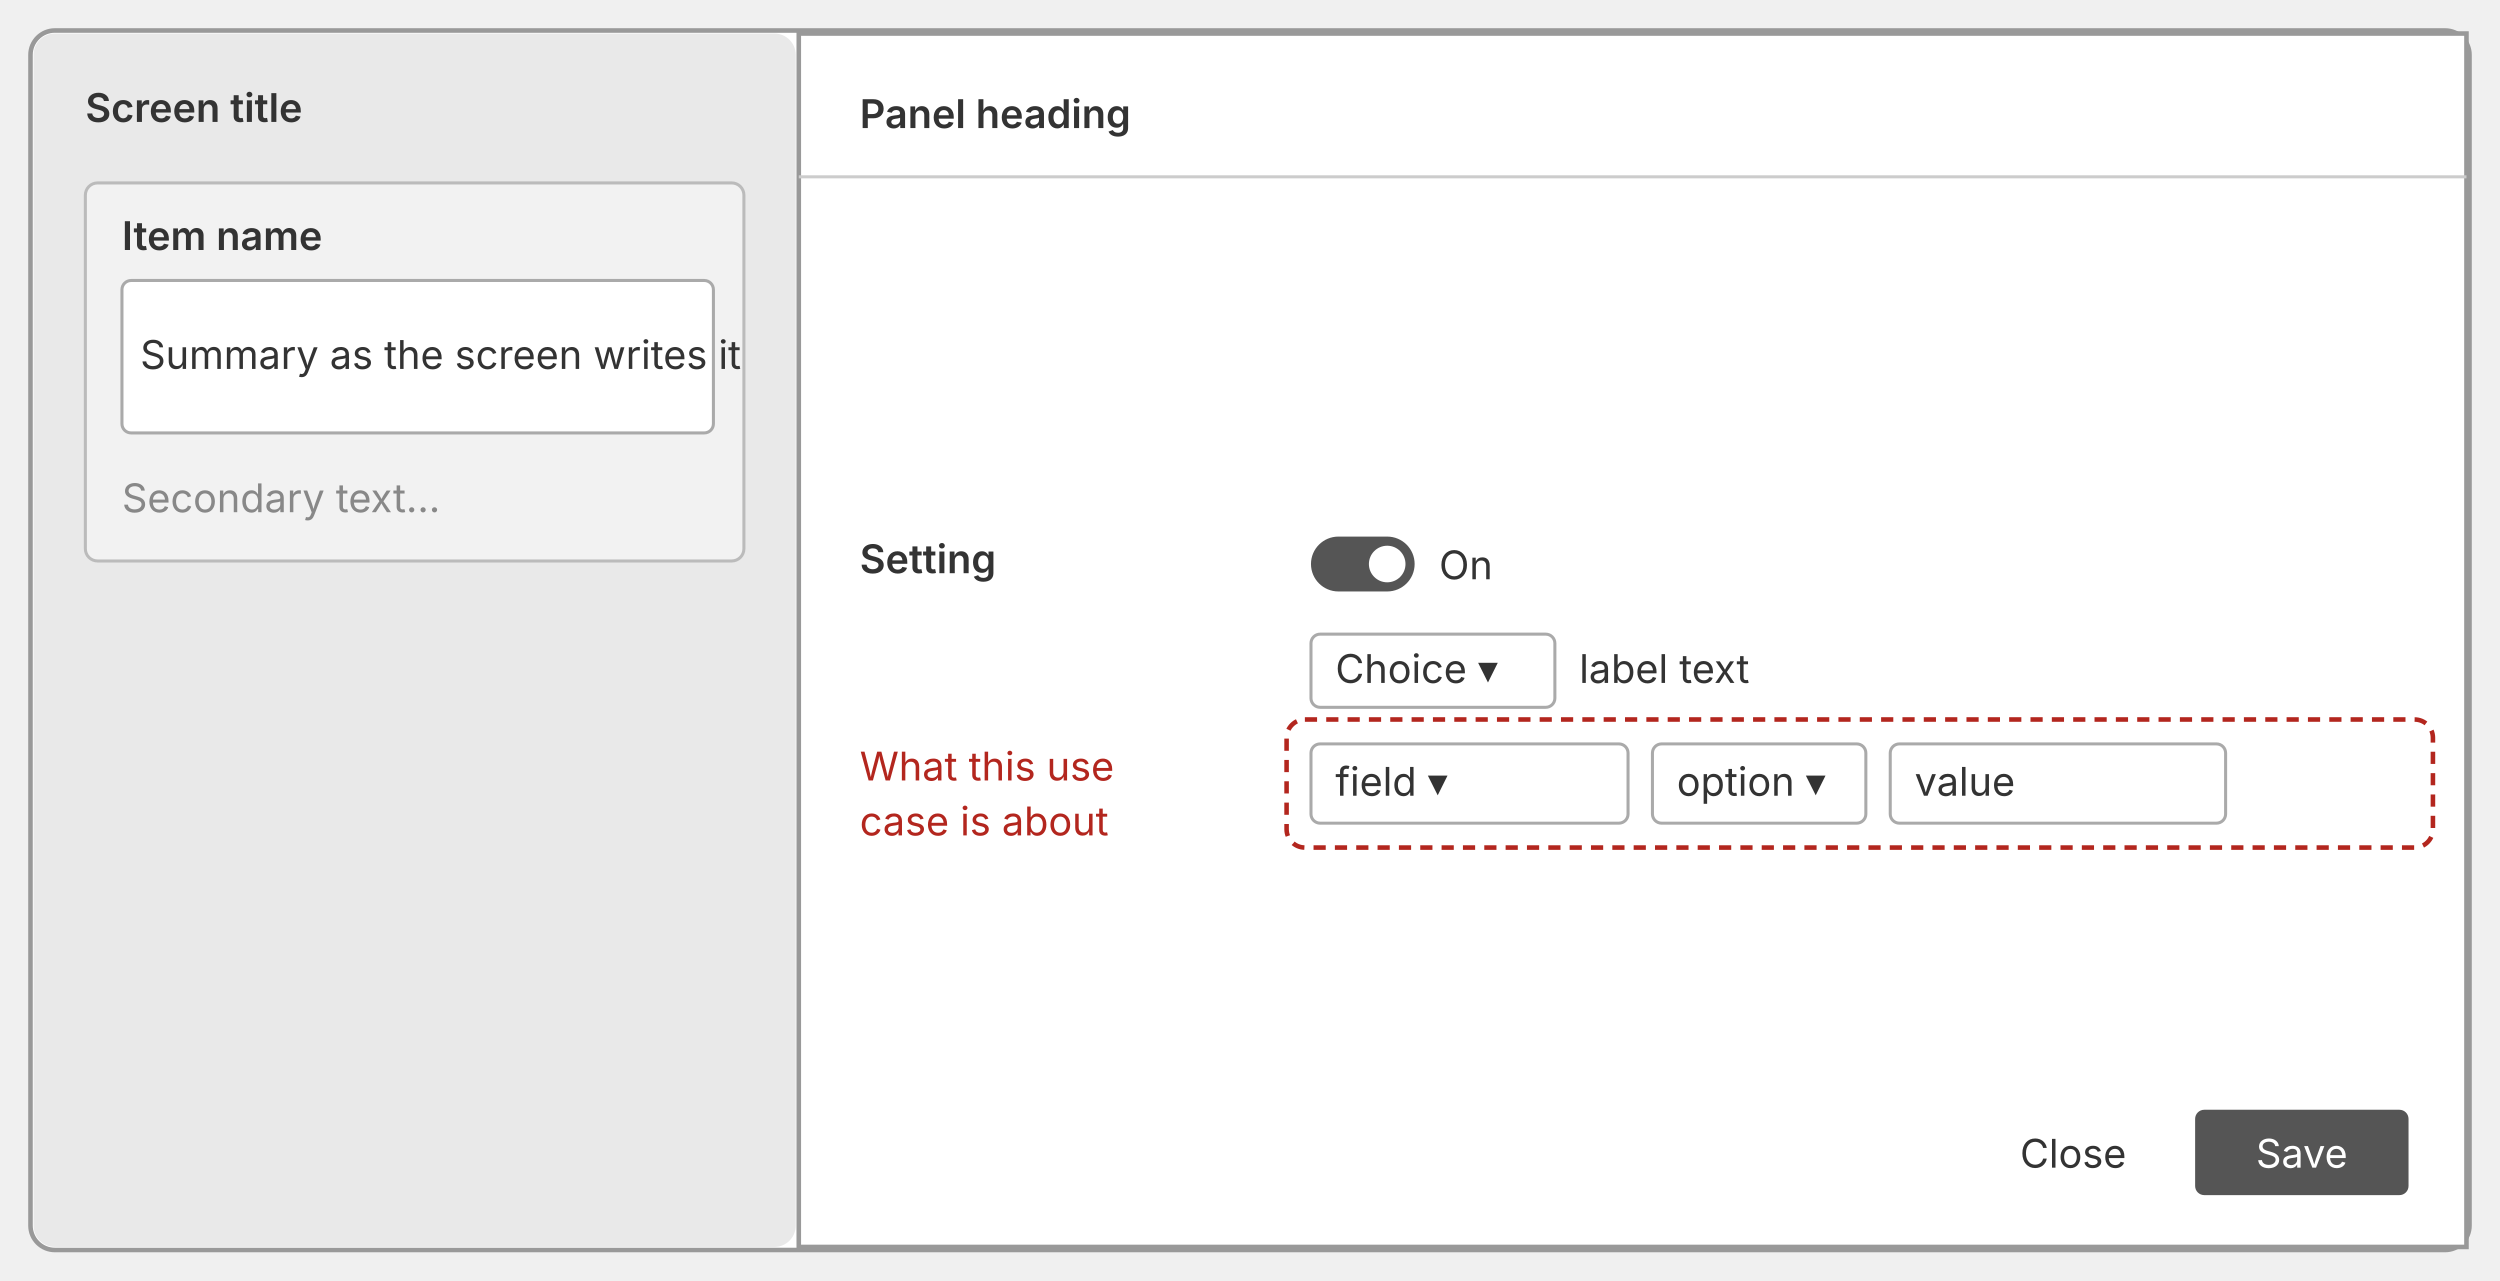
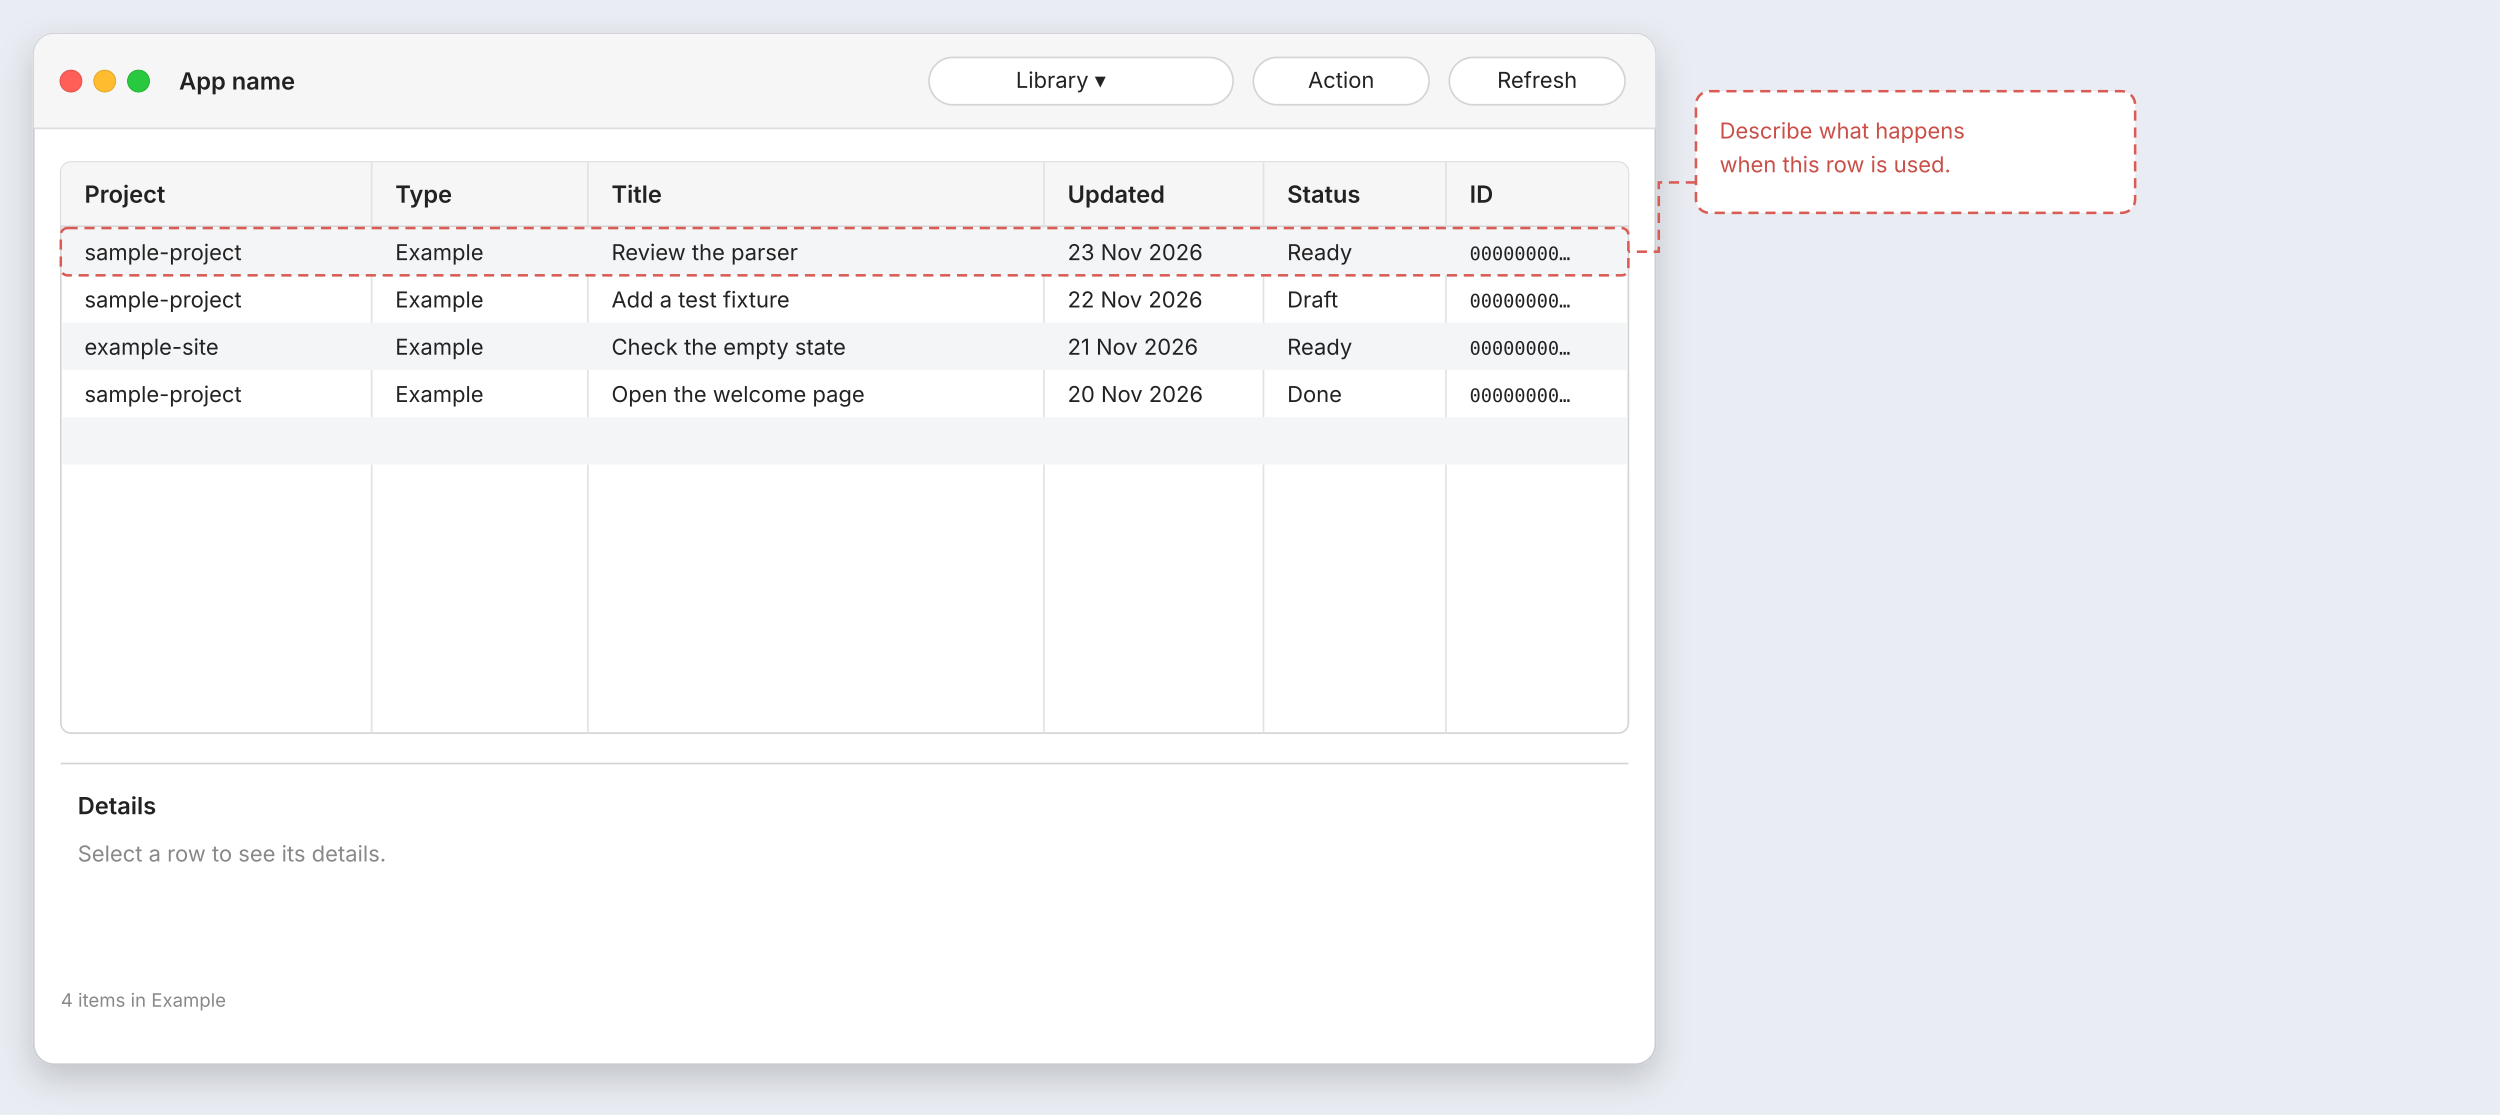
- <svg xmlns="http://www.w3.org/2000/svg" width="820" height="420" viewBox="0 0 820 420" role="img" aria-labelledby="title">
+ <svg xmlns="http://www.w3.org/2000/svg" width="1480" height="660" viewBox="0 0 1480 660" role="img" aria-labelledby="title description" font-family="-apple-system, BlinkMacSystemFont, 'SF Pro Text', 'Helvetica Neue', sans-serif">
+   <defs>
+     <filter id="window-shadow" x="-5%" y="-5%" width="110%" height="115%">
+       <feDropShadow dx="0" dy="8" stdDeviation="10" flood-color="#000" flood-opacity="0.18" />
+     </filter>
+     <clipPath id="window-clip">
+       <rect x="20" y="20" width="960" height="610" rx="12" />
+     </clipPath>
+     <clipPath id="table-clip">
+       <rect x="36" y="96" width="928" height="338" rx="6" />
+     </clipPath>
+   </defs>
  <style>
-     text { font-family: system-ui, -apple-system, "Segoe UI", sans-serif; fill: #333; font-size: 13px; }
-     .frame { fill: #fff; stroke: #999; stroke-width: 1.5; }
-     .shade { fill: #e9e9e9; }
-     .box { fill: #fff; stroke: #aaa; }
-     .grey { fill: #f2f2f2; stroke: #bbb; }
-     .muted { fill: #888; }
-     .on { fill: #555; }
-     .note { fill: #b3261e; font-size: 13px; }
-     .callout { stroke: #b3261e; stroke-width: 1.5; fill: none; stroke-dasharray: 4 3; }
+     .text { fill: #222; font-size: 13px; }
+     .muted { fill: #888; font-size: 13px; }
+     .small { font-size: 11px; }
+     .heading { font-size: 14px; font-weight: 600; }
+     .grid { stroke: #e2e2e2; }
+     .callout { fill: none; stroke: #d95b54; stroke-width: 1.5; stroke-dasharray: 6 4; }
+     .note { fill: #c94f48; font-size: 13px; }
  </style>
-   <rect class="frame" x="10" y="10" width="800" height="400" rx="8" />
-   <rect class="shade" x="11" y="11" width="250" height="398" rx="7" />
-   <text x="28" y="40" font-size="15" font-weight="600">Screen title</text>
-   <rect class="grey" x="28" y="60" width="216" height="124" rx="4" />
-   <text x="40" y="82" font-weight="600">Item name</text>
-   <rect class="box" x="40" y="92" width="194" height="50" rx="3" />
-   <text x="46" y="121" font-size="11">Summary as the screen writes it</text>
-   <text class="muted" x="40" y="168" font-size="12">Secondary text…</text>
-   <rect class="frame" x="262" y="11" width="547" height="398" />
-   <text x="282" y="42" font-size="16" font-weight="600">Panel heading</text>
-   <line x1="262" y1="58" x2="809" y2="58" stroke="#ccc" />
-   <text x="282" y="188" font-weight="600">Setting</text>
-   <rect class="on" x="430" y="176" width="34" height="18" rx="9" />
-   <circle cx="455" cy="185" r="6" fill="#fff" />
-   <text x="472" y="190">On</text>
-   <rect class="box" x="430" y="208" width="80" height="24" rx="3" />
-   <text x="438" y="224">Choice ▾</text>
-   <text x="518" y="224">label text</text>
-   <rect class="box" x="430" y="244" width="104" height="26" rx="3" />
-   <text x="438" y="261">field ▾</text>
-   <rect class="box" x="542" y="244" width="70" height="26" rx="3" />
-   <text x="550" y="261">option ▾</text>
-   <rect class="box" x="620" y="244" width="110" height="26" rx="3" />
-   <text x="628" y="261" font-family="ui-monospace, Menlo, monospace">value</text>
-   <rect class="on" x="720" y="364" width="70" height="28" rx="3" />
-   <text x="755" y="383" text-anchor="middle" style="fill:#fff">Save</text>
-   <text x="680" y="383" text-anchor="middle">Close</text>
-   <rect class="callout" x="422" y="236" width="376" height="42" rx="6" />
-   <text class="note" x="282" y="256">What this use</text>
-   <text class="note" x="282" y="274">case is about</text>
+   <rect width="1480" height="660" fill="#e9ecf2" />
+   <g filter="url(#window-shadow)">
+     <rect x="20" y="20" width="960" height="610" rx="12" fill="#fff" stroke="#c9ccd2" />
+   </g>
+   <g clip-path="url(#window-clip)">
+     <rect x="20" y="20" width="960" height="56" fill="#f6f6f6" />
+     <line x1="20" y1="76" x2="980" y2="76" stroke="#dcdcdc" />
+     <circle cx="42" cy="48" r="6.5" fill="#ff5f57" stroke="#e0443e" stroke-width="0.5" />
+     <circle cx="62" cy="48" r="6.5" fill="#febc2e" stroke="#dea123" stroke-width="0.5" />
+     <circle cx="82" cy="48" r="6.5" fill="#28c840" stroke="#1aab29" stroke-width="0.5" />
+     <text class="text heading" x="106" y="53">App name</text>
+     <g class="text" text-anchor="middle">
+       <rect x="550" y="34" width="180" height="28" rx="14" fill="#fff" stroke="#d4d4d4" />
+       <text x="628" y="52">Library ▾</text>
+       <rect x="742" y="34" width="104" height="28" rx="14" fill="#fff" stroke="#d4d4d4" />
+       <text x="794" y="52">Action</text>
+       <rect x="858" y="34" width="104" height="28" rx="14" fill="#fff" stroke="#d4d4d4" />
+       <text x="910" y="52">Refresh</text>
+     </g>
+     <rect x="36" y="96" width="928" height="338" rx="6" fill="#fff" stroke="#d4d4d4" />
+     <g clip-path="url(#table-clip)">
+       <rect x="36" y="96" width="928" height="38" fill="#f6f6f6" />
+       <line x1="36" y1="134" x2="964" y2="134" stroke="#d4d4d4" />
+       <g class="grid">
+         <line x1="220" y1="96" x2="220" y2="434" />
+         <line x1="348" y1="96" x2="348" y2="434" />
+         <line x1="618" y1="96" x2="618" y2="434" />
+         <line x1="748" y1="96" x2="748" y2="434" />
+         <line x1="856" y1="96" x2="856" y2="434" />
+       </g>
+       <g class="text heading">
+         <text x="50" y="120">Project</text>
+         <text x="234" y="120">Type</text>
+         <text x="362" y="120">Title</text>
+         <text x="632" y="120">Updated</text>
+         <text x="762" y="120">Status</text>
+         <text x="870" y="120">ID</text>
+       </g>
+       <rect x="37" y="135" width="926" height="28" fill="#f4f5f7" />
+       <rect x="37" y="191" width="926" height="28" fill="#f4f5f7" />
+       <rect x="37" y="247" width="926" height="28" fill="#f4f5f7" />
+       <g class="text">
+         <text x="50" y="154">sample-project</text>
+         <text x="234" y="154">Example</text>
+         <text x="362" y="154">Review the parser</text>
+         <text x="632" y="154">23 Nov 2026</text>
+         <text x="762" y="154">Ready</text>
+         <text x="870" y="154" font-family="'SF Mono', Menlo, monospace" font-size="11">00000000…</text>
+         <text x="50" y="182">sample-project</text>
+         <text x="234" y="182">Example</text>
+         <text x="362" y="182">Add a test fixture</text>
+         <text x="632" y="182">22 Nov 2026</text>
+         <text x="762" y="182">Draft</text>
+         <text x="870" y="182" font-family="'SF Mono', Menlo, monospace" font-size="11">00000000…</text>
+         <text x="50" y="210">example-site</text>
+         <text x="234" y="210">Example</text>
+         <text x="362" y="210">Check the empty state</text>
+         <text x="632" y="210">21 Nov 2026</text>
+         <text x="762" y="210">Ready</text>
+         <text x="870" y="210" font-family="'SF Mono', Menlo, monospace" font-size="11">00000000…</text>
+         <text x="50" y="238">sample-project</text>
+         <text x="234" y="238">Example</text>
+         <text x="362" y="238">Open the welcome page</text>
+         <text x="632" y="238">20 Nov 2026</text>
+         <text x="762" y="238">Done</text>
+         <text x="870" y="238" font-family="'SF Mono', Menlo, monospace" font-size="11">00000000…</text>
+       </g>
+     </g>
+     <rect class="callout" x="36" y="135" width="928" height="28" rx="4" />
+     <line x1="36" y1="452" x2="964" y2="452" stroke="#d4d4d4" />
+     <text class="text heading" x="46" y="482">Details</text>
+     <text class="muted" x="46" y="510">Select a row to see its details.</text>
+     <text class="muted small" x="36" y="596">4 items in Example</text>
+   </g>
+   <g>
+     <rect x="1004" y="54" width="260" height="72" rx="8" fill="#fff" stroke="#d95b54" stroke-width="1.5" stroke-dasharray="6 4" />
+     <text class="note" x="1018" y="82">Describe what happens</text>
+     <text class="note" x="1018" y="102">when this row is used.</text>
+     <path class="callout" d="M1004 108 H982 V149 H964" />
+   </g>
</svg>
